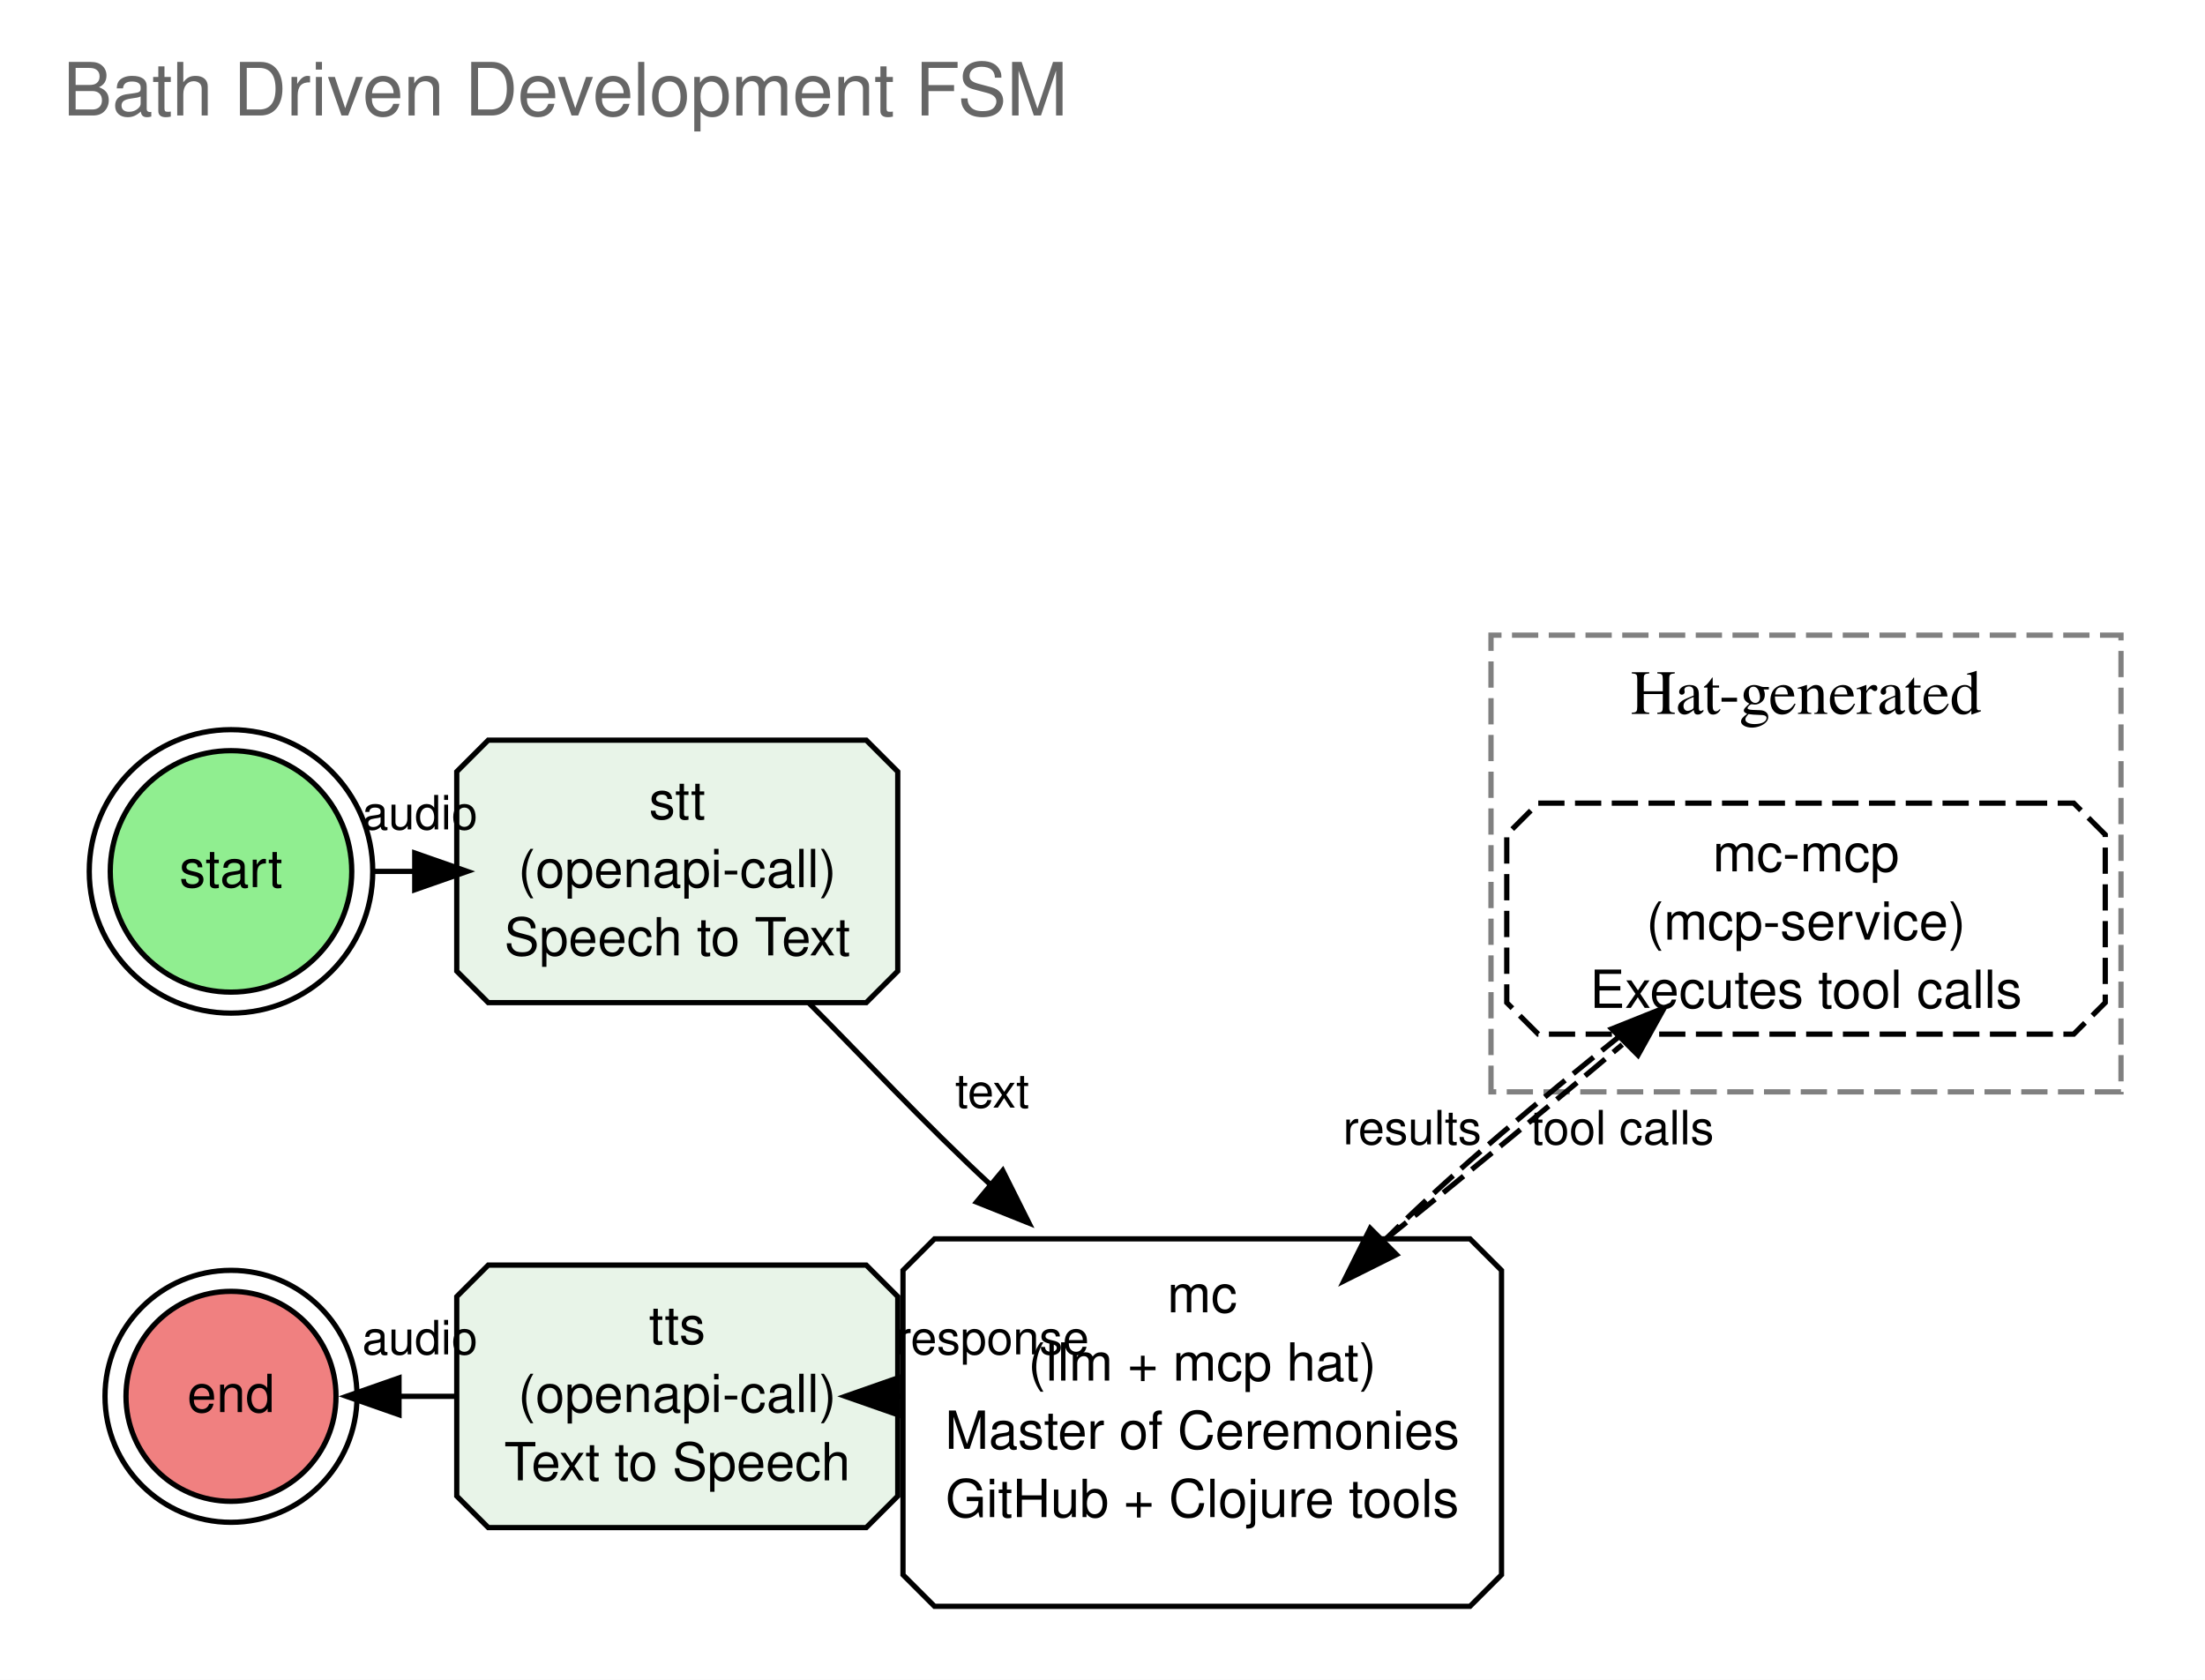
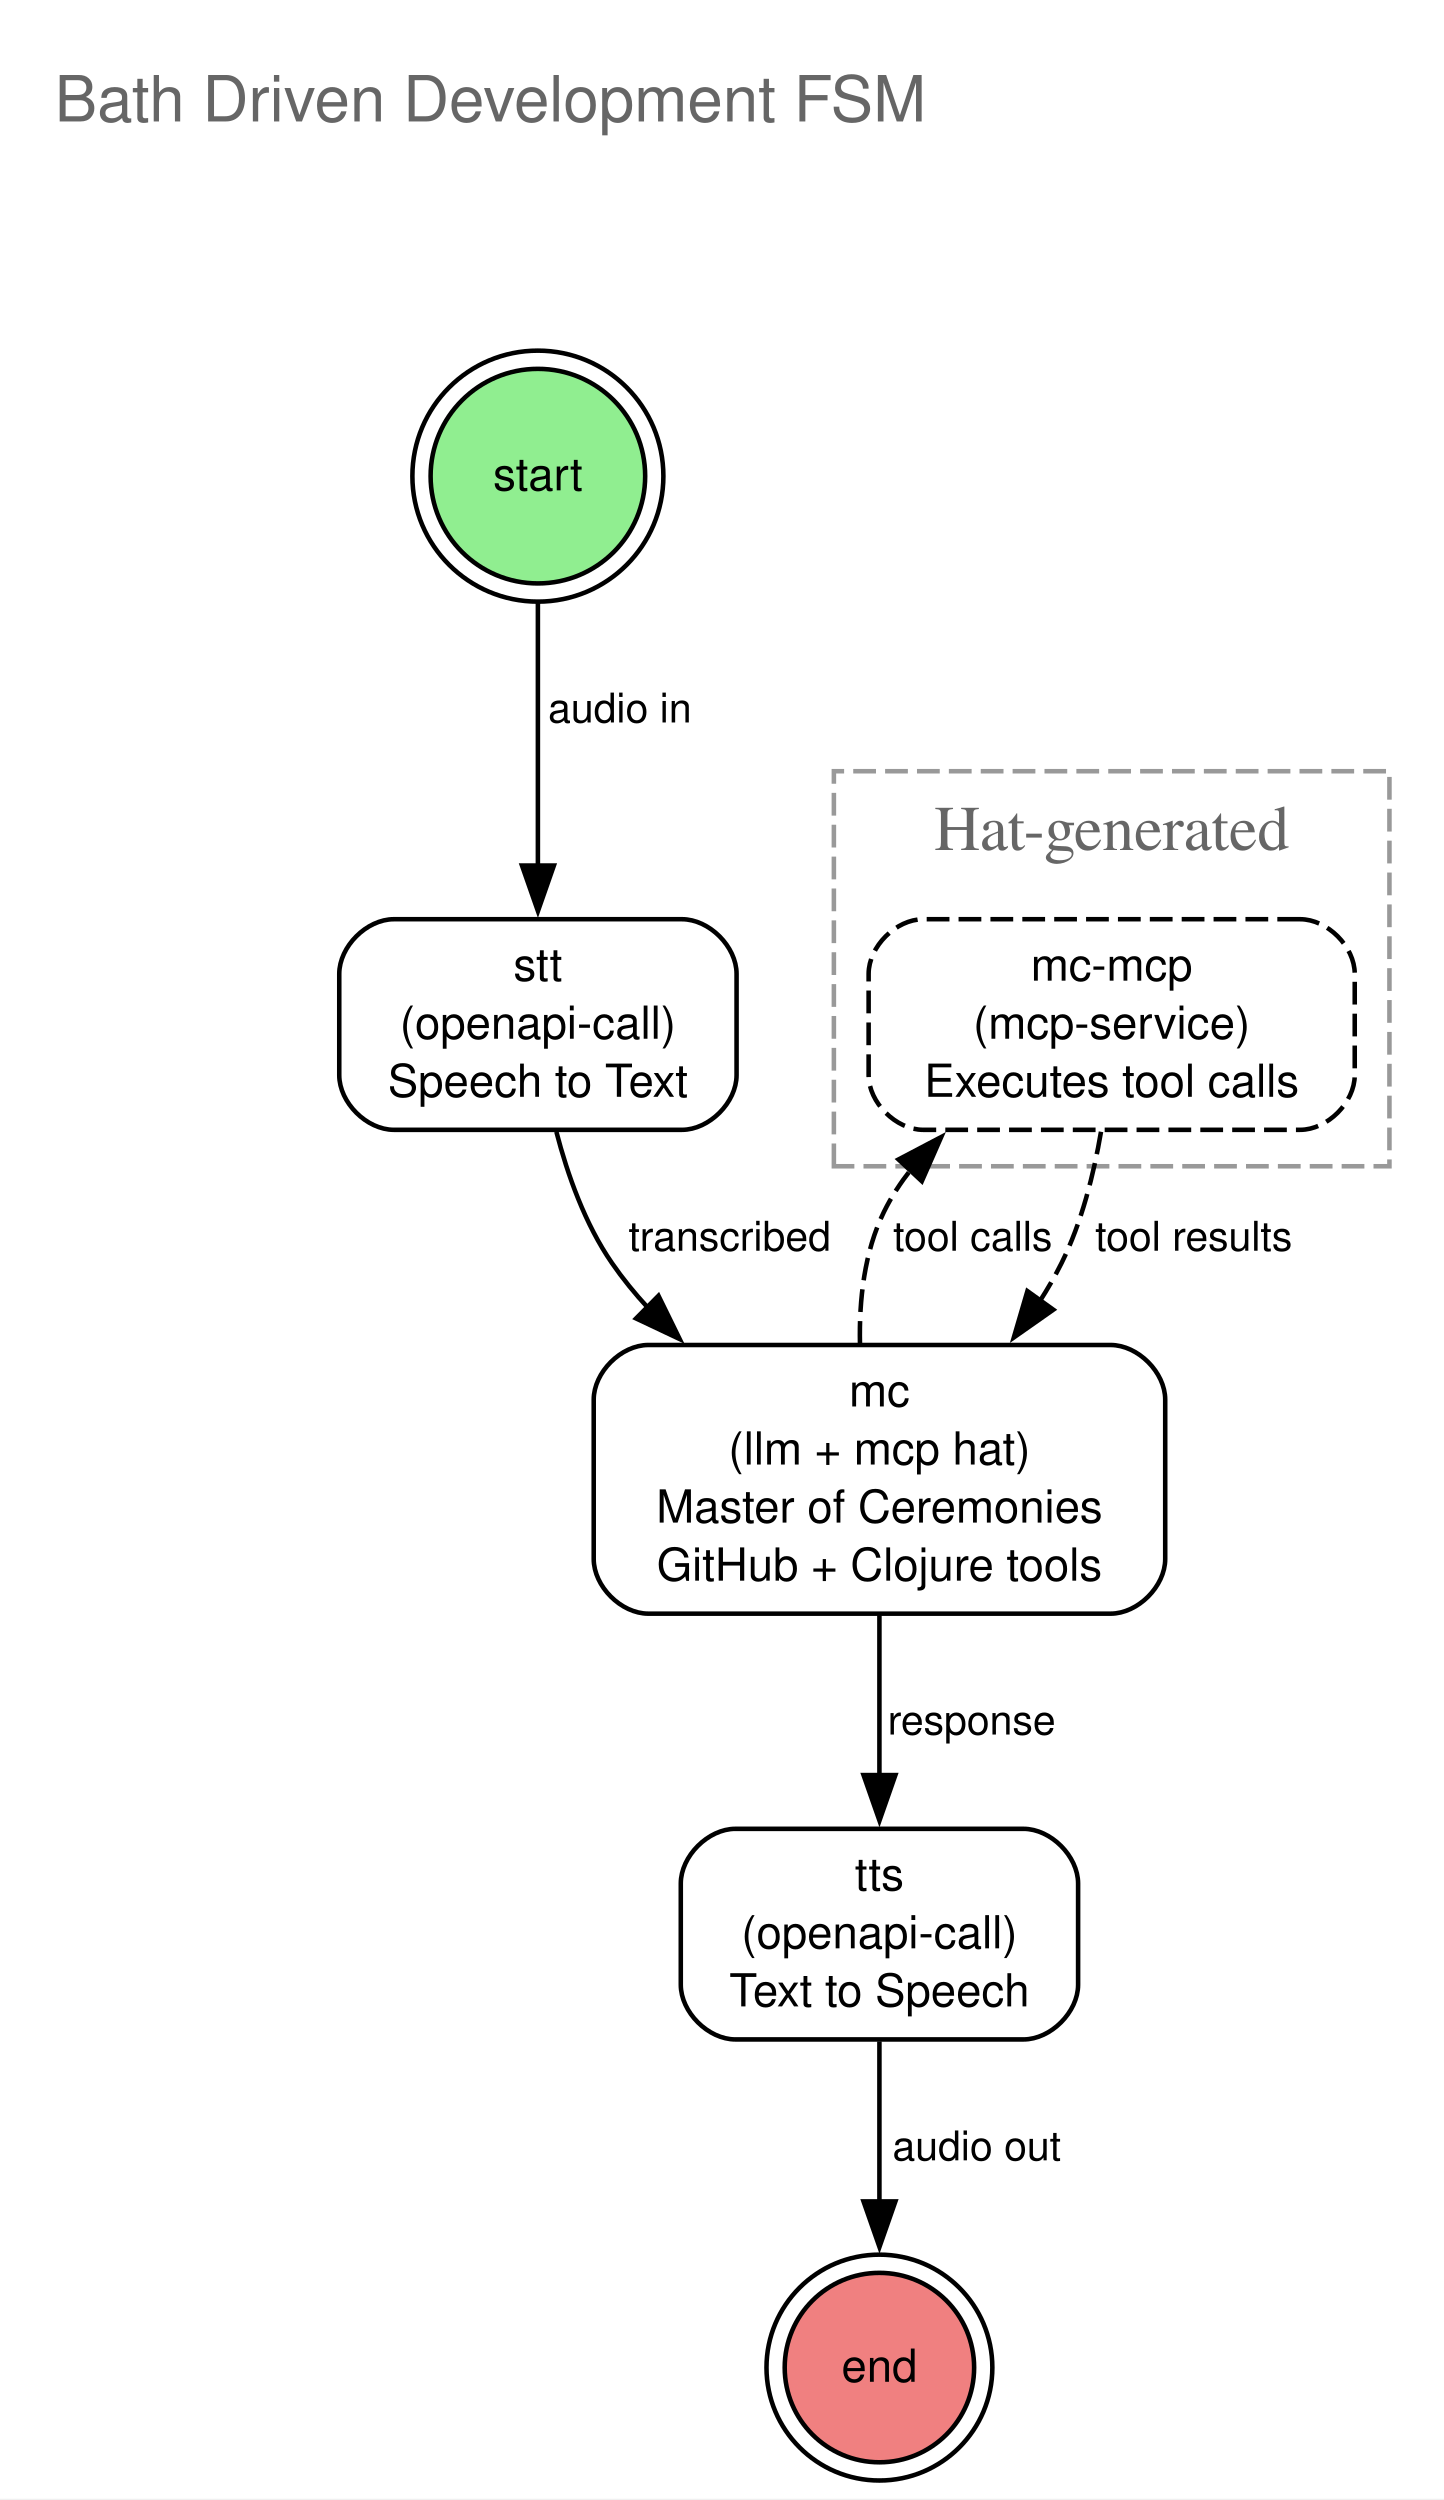
- <svg xmlns="http://www.w3.org/2000/svg" width="420pt" height="320pt" viewBox="0.00 0.00 420.00 320.00">
-   <g id="graph0" class="graph" transform="scale(1 1) rotate(0) translate(4 316)">
-     <polygon fill="white" stroke="none" points="-4,4 -4,-316 416,-316 416,4 -4,4" />
+ <svg xmlns="http://www.w3.org/2000/svg" width="317pt" height="549pt" viewBox="0.00 0.00 317.00 549.00">
+   <g id="graph0" class="graph" transform="scale(1 1) rotate(0) translate(4 544.72)">
+     <polygon fill="white" stroke="none" points="-4,4 -4,-544.72 313.12,-544.72 313.12,4 -4,4" />
+     <g id="clust2" class="cluster">
+       <polygon fill="none" stroke="#999999" stroke-dasharray="5,2" points="179.12,-288.61 179.12,-375.36 301.12,-375.36 301.12,-288.61 179.12,-288.61" />
+       <text xml:space="preserve" text-anchor="middle" x="240.12" y="-358.06" font-family="Times,serif" font-size="14.00" fill="#666666">Hat-generated</text>
+     </g>
    <g id="node1" class="node">
-       <text xml:space="preserve" text-anchor="start" x="8" y="-294" font-family="Helvetica,sans-Serif" font-size="14.00" fill="#666666">Bath Driven Development FSM</text>
-     </g>
-     <g id="clust2" class="cluster">
-       <polygon fill="none" stroke="gray" stroke-dasharray="5,2" points="280,-108 280,-195 400,-195 400,-108 280,-108" />
-       <text xml:space="preserve" text-anchor="middle" x="340" y="-180" font-family="Times,serif" font-size="12.00">Hat-generated</text>
+       <text xml:space="preserve" text-anchor="start" x="8" y="-518.05" font-family="Helvetica,sans-Serif" font-size="14.00" fill="#666666">Bath Driven Development FSM</text>
    </g>
    <g id="node2" class="node">
-       <ellipse fill="lightgreen" stroke="black" cx="40" cy="-150" rx="23" />
-       <ellipse fill="none" stroke="black" cx="40" cy="-150" rx="27" />
-       <text xml:space="preserve" text-anchor="middle" x="40" y="-147" font-family="Helvetica,sans-Serif" font-size="10.00">start</text>
+       <ellipse fill="lightgreen" stroke="black" cx="114.12" cy="-440.16" rx="23.56" ry="23.56" />
+       <ellipse fill="none" stroke="black" cx="114.12" cy="-440.16" rx="27.56" ry="27.56" />
+       <text xml:space="preserve" text-anchor="middle" x="114.12" y="-437.04" font-family="Helvetica,sans-Serif" font-size="10.00">start</text>
+     </g>
+     <g id="node4" class="node">
+       <path fill="none" stroke="black" d="M145.75,-342.86C145.75,-342.86 82.5,-342.86 82.5,-342.86 76.5,-342.86 70.5,-336.86 70.5,-330.86 70.5,-330.86 70.5,-308.61 70.5,-308.61 70.5,-302.61 76.5,-296.61 82.5,-296.61 82.5,-296.61 145.75,-296.61 145.75,-296.61 151.75,-296.61 157.75,-302.61 157.75,-308.61 157.75,-308.61 157.75,-330.86 157.75,-330.86 157.75,-336.86 151.75,-342.86 145.75,-342.86" />
+       <text xml:space="preserve" text-anchor="middle" x="114.12" y="-329.36" font-family="Helvetica,sans-Serif" font-size="10.00">stt</text>
+       <text xml:space="preserve" text-anchor="middle" x="114.12" y="-316.61" font-family="Helvetica,sans-Serif" font-size="10.00">(openapi-call)</text>
+       <text xml:space="preserve" text-anchor="middle" x="114.12" y="-303.86" font-family="Helvetica,sans-Serif" font-size="10.00">Speech to Text</text>
+     </g>
+     <g id="edge2" class="edge">
+       <path fill="none" stroke="black" d="M114.12,-412.29C114.12,-395.16 114.12,-372.82 114.12,-354.49" />
+       <polygon fill="black" stroke="black" points="117.63,-354.64 114.13,-344.64 110.63,-354.64 117.63,-354.64" />
+       <text xml:space="preserve" text-anchor="middle" x="132.12" y="-386.06" font-family="Helvetica,sans-Serif" font-size="9.00">audio in</text>
    </g>
    <g id="node3" class="node">
-       <path fill="#e8f4e8" stroke="black" d="M155,-175 M155,-175 95,-175 89,-175 83,-169 83,-144 83,-144 83,-131 89,-125 95,-125 95,-125 155,-125 161,-125 167,-131 167,-144 167,-144 167,-169 161,-175 155,-175" />
-       <text xml:space="preserve" text-anchor="middle" x="125" y="-160" font-family="Helvetica,sans-Serif" font-size="10.00">stt</text>
-       <text xml:space="preserve" text-anchor="middle" x="125" y="-147" font-family="Helvetica,sans-Serif" font-size="10.00">(openapi-call)</text>
-       <text xml:space="preserve" text-anchor="middle" x="125" y="-134" font-family="Helvetica,sans-Serif" font-size="10.00">Speech to Text</text>
+       <ellipse fill="lightcoral" stroke="black" cx="189.12" cy="-24.8" rx="20.8" ry="20.8" />
+       <ellipse fill="none" stroke="black" cx="189.12" cy="-24.8" rx="24.8" ry="24.8" />
+       <text xml:space="preserve" text-anchor="middle" x="189.12" y="-21.68" font-family="Helvetica,sans-Serif" font-size="10.00">end</text>
    </g>
-     <g id="edge1" class="edge">
-       <path fill="none" stroke="black" d="M67,-150 L75,-150" />
-       <polygon fill="black" stroke="black" points="75,-153.5 85,-150 75,-146.5 75,-153.5" />
-       <text xml:space="preserve" text-anchor="middle" x="76" y="-158" font-family="Helvetica,sans-Serif" font-size="9.00">audio</text>
+     <g id="node5" class="node">
+       <path fill="none" stroke="black" d="M239.88,-249.36C239.88,-249.36 138.38,-249.36 138.38,-249.36 132.38,-249.36 126.38,-243.36 126.38,-237.36 126.38,-237.36 126.38,-202.36 126.38,-202.36 126.38,-196.36 132.38,-190.36 138.38,-190.36 138.38,-190.36 239.88,-190.36 239.88,-190.36 245.88,-190.36 251.88,-196.36 251.88,-202.36 251.88,-202.36 251.88,-237.36 251.88,-237.36 251.88,-243.36 245.88,-249.36 239.88,-249.36" />
+       <text xml:space="preserve" text-anchor="middle" x="189.12" y="-235.86" font-family="Helvetica,sans-Serif" font-size="10.00">mc</text>
+       <text xml:space="preserve" text-anchor="middle" x="189.12" y="-223.11" font-family="Helvetica,sans-Serif" font-size="10.00">(llm + mcp hat)</text>
+       <text xml:space="preserve" text-anchor="middle" x="189.12" y="-210.36" font-family="Helvetica,sans-Serif" font-size="10.00">Master of Ceremonies</text>
+       <text xml:space="preserve" text-anchor="middle" x="189.12" y="-197.61" font-family="Helvetica,sans-Serif" font-size="10.00">GitHub + Clojure tools</text>
    </g>
-     <g id="node4" class="node">
-       <path fill="none" stroke="black" d="M270,-80 M270,-80 180,-80 174,-80 168,-74 168,-36 168,-36 168,-16 174,-10 180,-10 180,-10 270,-10 276,-10 282,-16 282,-36 282,-36 282,-74 276,-80 270,-80" />
-       <text xml:space="preserve" text-anchor="middle" x="225" y="-66" font-family="Helvetica,sans-Serif" font-size="10.00">mc</text>
-       <text xml:space="preserve" text-anchor="middle" x="225" y="-53" font-family="Helvetica,sans-Serif" font-size="10.00">(llm + mcp hat)</text>
-       <text xml:space="preserve" text-anchor="middle" x="225" y="-40" font-family="Helvetica,sans-Serif" font-size="10.00">Master of Ceremonies</text>
-       <text xml:space="preserve" text-anchor="middle" x="225" y="-27" font-family="Helvetica,sans-Serif" font-size="10.00">GitHub + Clojure tools</text>
+     <g id="edge3" class="edge">
+       <path fill="none" stroke="black" d="M118.18,-296.18C120.64,-286.7 124.48,-275.9 130.38,-267.36 132.73,-263.94 135.41,-260.66 138.29,-257.53" />
+       <polygon fill="black" stroke="black" points="140.6,-260.17 145.26,-250.66 135.68,-255.19 140.6,-260.17" />
+       <text xml:space="preserve" text-anchor="middle" x="156.25" y="-270.06" font-family="Helvetica,sans-Serif" font-size="9.00">transcribed</text>
    </g>
-     <g id="edge2" class="edge">
-       <path fill="none" stroke="black" d="M150,-125 C160,-115 172,-102 185,-90" />
-       <polygon fill="black" stroke="black" points="187,-93 192,-83 182,-87 187,-93" />
-       <text xml:space="preserve" text-anchor="middle" x="185" y="-105" font-family="Helvetica,sans-Serif" font-size="9.00">text</text>
+     <g id="node6" class="node">
+       <path fill="none" stroke="black" d="M220.75,-143.11C220.75,-143.11 157.5,-143.11 157.5,-143.11 151.5,-143.11 145.5,-137.11 145.5,-131.11 145.5,-131.11 145.5,-108.86 145.5,-108.86 145.5,-102.86 151.5,-96.86 157.5,-96.86 157.5,-96.86 220.75,-96.86 220.75,-96.86 226.75,-96.86 232.75,-102.86 232.75,-108.86 232.75,-108.86 232.75,-131.11 232.75,-131.11 232.75,-137.11 226.75,-143.11 220.75,-143.11" />
+       <text xml:space="preserve" text-anchor="middle" x="189.12" y="-129.61" font-family="Helvetica,sans-Serif" font-size="10.00">tts</text>
+       <text xml:space="preserve" text-anchor="middle" x="189.12" y="-116.86" font-family="Helvetica,sans-Serif" font-size="10.00">(openapi-call)</text>
+       <text xml:space="preserve" text-anchor="middle" x="189.12" y="-104.11" font-family="Helvetica,sans-Serif" font-size="10.00">Text to Speech</text>
+     </g>
+     <g id="edge4" class="edge">
+       <path fill="none" stroke="black" d="M189.12,-190.02C189.12,-178.97 189.12,-166.27 189.12,-154.8" />
+       <polygon fill="black" stroke="black" points="192.63,-154.92 189.13,-144.92 185.63,-154.92 192.63,-154.92" />
+       <text xml:space="preserve" text-anchor="middle" x="209.38" y="-163.81" font-family="Helvetica,sans-Serif" font-size="9.00">response</text>
    </g>
    <g id="node7" class="node">
-       <path fill="none" stroke="black" stroke-dasharray="5,2" d="M385,-163 M385,-163 295,-163 289,-163 283,-157 283,-135 283,-135 283,-125 289,-119 295,-119 295,-119 385,-119 391,-119 397,-125 397,-135 397,-135 397,-157 391,-163 385,-163" />
-       <text xml:space="preserve" text-anchor="middle" x="340" y="-150" font-family="Helvetica,sans-Serif" font-size="10.00">mc-mcp</text>
-       <text xml:space="preserve" text-anchor="middle" x="340" y="-137" font-family="Helvetica,sans-Serif" font-size="10.00">(mcp-service)</text>
-       <text xml:space="preserve" text-anchor="middle" x="340" y="-124" font-family="Helvetica,sans-Serif" font-size="10.00">Executes tool calls</text>
+       <path fill="none" stroke="black" stroke-dasharray="5,2" d="M281.5,-342.86C281.5,-342.86 198.75,-342.86 198.75,-342.86 192.75,-342.86 186.75,-336.86 186.75,-330.86 186.75,-330.86 186.75,-308.61 186.75,-308.61 186.75,-302.61 192.75,-296.61 198.75,-296.61 198.75,-296.61 281.5,-296.61 281.5,-296.61 287.5,-296.61 293.5,-302.61 293.5,-308.61 293.5,-308.61 293.5,-330.86 293.5,-330.86 293.5,-336.86 287.5,-342.86 281.5,-342.86" />
+       <text xml:space="preserve" text-anchor="middle" x="240.12" y="-329.36" font-family="Helvetica,sans-Serif" font-size="10.00">mc-mcp</text>
+       <text xml:space="preserve" text-anchor="middle" x="240.12" y="-316.61" font-family="Helvetica,sans-Serif" font-size="10.00">(mcp-service)</text>
+       <text xml:space="preserve" text-anchor="middle" x="240.12" y="-303.86" font-family="Helvetica,sans-Serif" font-size="10.00">Executes tool calls</text>
+     </g>
+     <g id="edge6" class="edge">
+       <path fill="none" stroke="black" stroke-dasharray="5,2" d="M184.85,-249.61C184.64,-259.25 185.8,-269.78 190.12,-278.61 191.74,-281.9 193.77,-285.02 196.08,-287.94" />
+       <polygon fill="black" stroke="black" points="193.31,-290.1 202.69,-295.03 198.43,-285.33 193.31,-290.1" />
+       <text xml:space="preserve" text-anchor="middle" x="209.62" y="-270.06" font-family="Helvetica,sans-Serif" font-size="9.00">tool calls</text>
    </g>
    <g id="edge5" class="edge">
-       <path fill="none" stroke="black" stroke-dasharray="5,2" d="M260,-80 C275,-92 292,-106 305,-117" />
-       <polygon fill="black" stroke="black" points="303,-120 313,-124 308,-115 303,-120" />
-       <text xml:space="preserve" text-anchor="middle" x="305" y="-98" font-family="Helvetica,sans-Serif" font-size="9.00">tool calls</text>
+       <path fill="none" stroke="black" d="M189.12,-96.43C189.12,-85.84 189.12,-72.98 189.12,-61.15" />
+       <polygon fill="black" stroke="black" points="192.63,-61.29 189.13,-51.29 185.63,-61.29 192.63,-61.29" />
+       <text xml:space="preserve" text-anchor="middle" x="210.5" y="-70.31" font-family="Helvetica,sans-Serif" font-size="9.00">audio out</text>
    </g>
-     <g id="edge6" class="edge">
-       <path fill="none" stroke="black" stroke-dasharray="5,2" d="M305,-119 C290,-107 273,-93 260,-80" />
-       <polygon fill="black" stroke="black" points="262,-77 252,-72 257,-82 262,-77" />
-       <text xml:space="preserve" text-anchor="middle" x="265" y="-98" font-family="Helvetica,sans-Serif" font-size="9.00">results</text>
-     </g>
-     <g id="node5" class="node">
-       <path fill="#e8f4e8" stroke="black" d="M155,-75 M155,-75 95,-75 89,-75 83,-69 83,-44 83,-44 83,-31 89,-25 95,-25 95,-25 155,-25 161,-25 167,-31 167,-44 167,-44 167,-69 161,-75 155,-75" />
-       <text xml:space="preserve" text-anchor="middle" x="125" y="-60" font-family="Helvetica,sans-Serif" font-size="10.00">tts</text>
-       <text xml:space="preserve" text-anchor="middle" x="125" y="-47" font-family="Helvetica,sans-Serif" font-size="10.00">(openapi-call)</text>
-       <text xml:space="preserve" text-anchor="middle" x="125" y="-34" font-family="Helvetica,sans-Serif" font-size="10.00">Text to Speech</text>
-     </g>
-     <g id="edge3" class="edge">
-       <path fill="none" stroke="black" d="M168,-50 L167,-50" />
-       <polygon fill="black" stroke="black" points="167,-53.5 157,-50 167,-46.5 167,-53.5" />
-       <text xml:space="preserve" text-anchor="middle" x="185" y="-58" font-family="Helvetica,sans-Serif" font-size="9.00">response</text>
-     </g>
-     <g id="node6" class="node">
-       <ellipse fill="lightcoral" stroke="black" cx="40" cy="-50" rx="20" />
-       <ellipse fill="none" stroke="black" cx="40" cy="-50" rx="24" />
-       <text xml:space="preserve" text-anchor="middle" x="40" y="-47" font-family="Helvetica,sans-Serif" font-size="10.00">end</text>
-     </g>
-     <g id="edge4" class="edge">
-       <path fill="none" stroke="black" d="M83,-50 L72,-50" />
-       <polygon fill="black" stroke="black" points="72,-53.5 62,-50 72,-46.5 72,-53.5" />
-       <text xml:space="preserve" text-anchor="middle" x="76" y="-58" font-family="Helvetica,sans-Serif" font-size="9.00">audio</text>
+     <g id="edge7" class="edge">
+       <path fill="none" stroke="black" stroke-dasharray="5,2" d="M237.78,-296.18C236.2,-286.9 233.54,-276.26 229.12,-267.36 227.7,-264.5 226.07,-261.67 224.29,-258.9" />
+       <polygon fill="black" stroke="black" points="227.31,-257.11 218.64,-251.02 221.62,-261.19 227.31,-257.11" />
+       <text xml:space="preserve" text-anchor="middle" x="258.15" y="-270.06" font-family="Helvetica,sans-Serif" font-size="9.00">tool results</text>
    </g>
  </g>
</svg>
